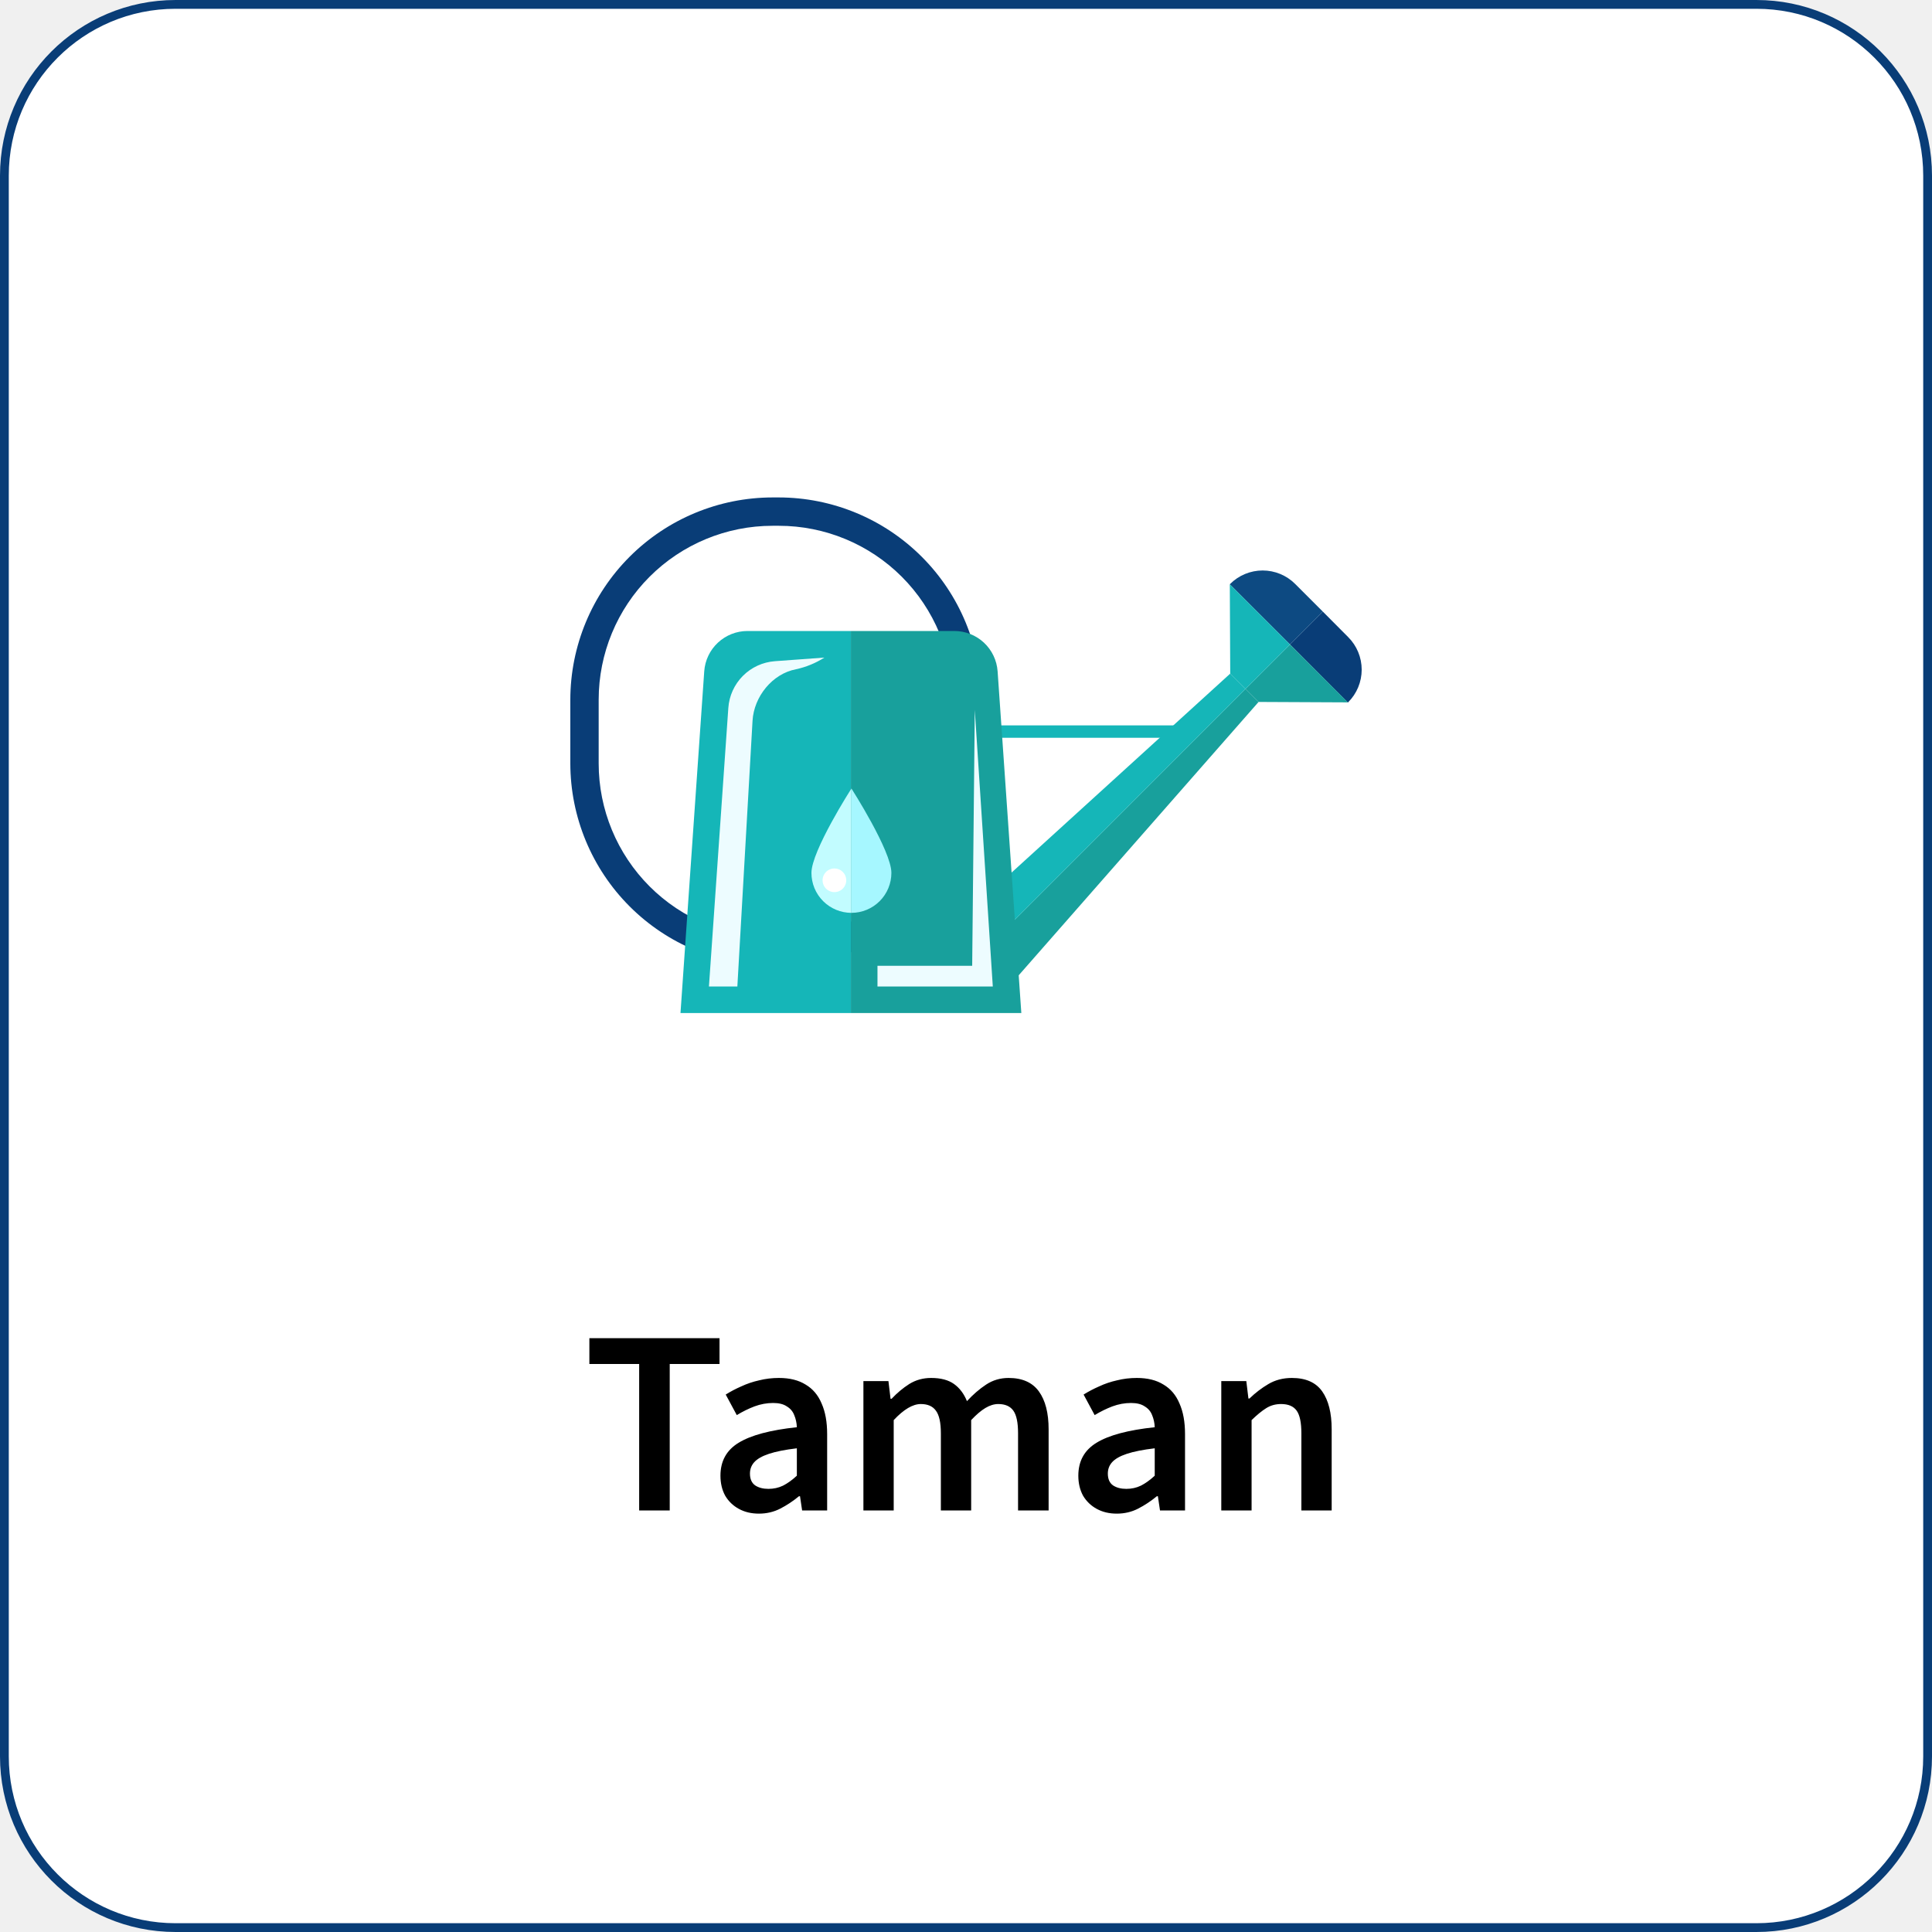
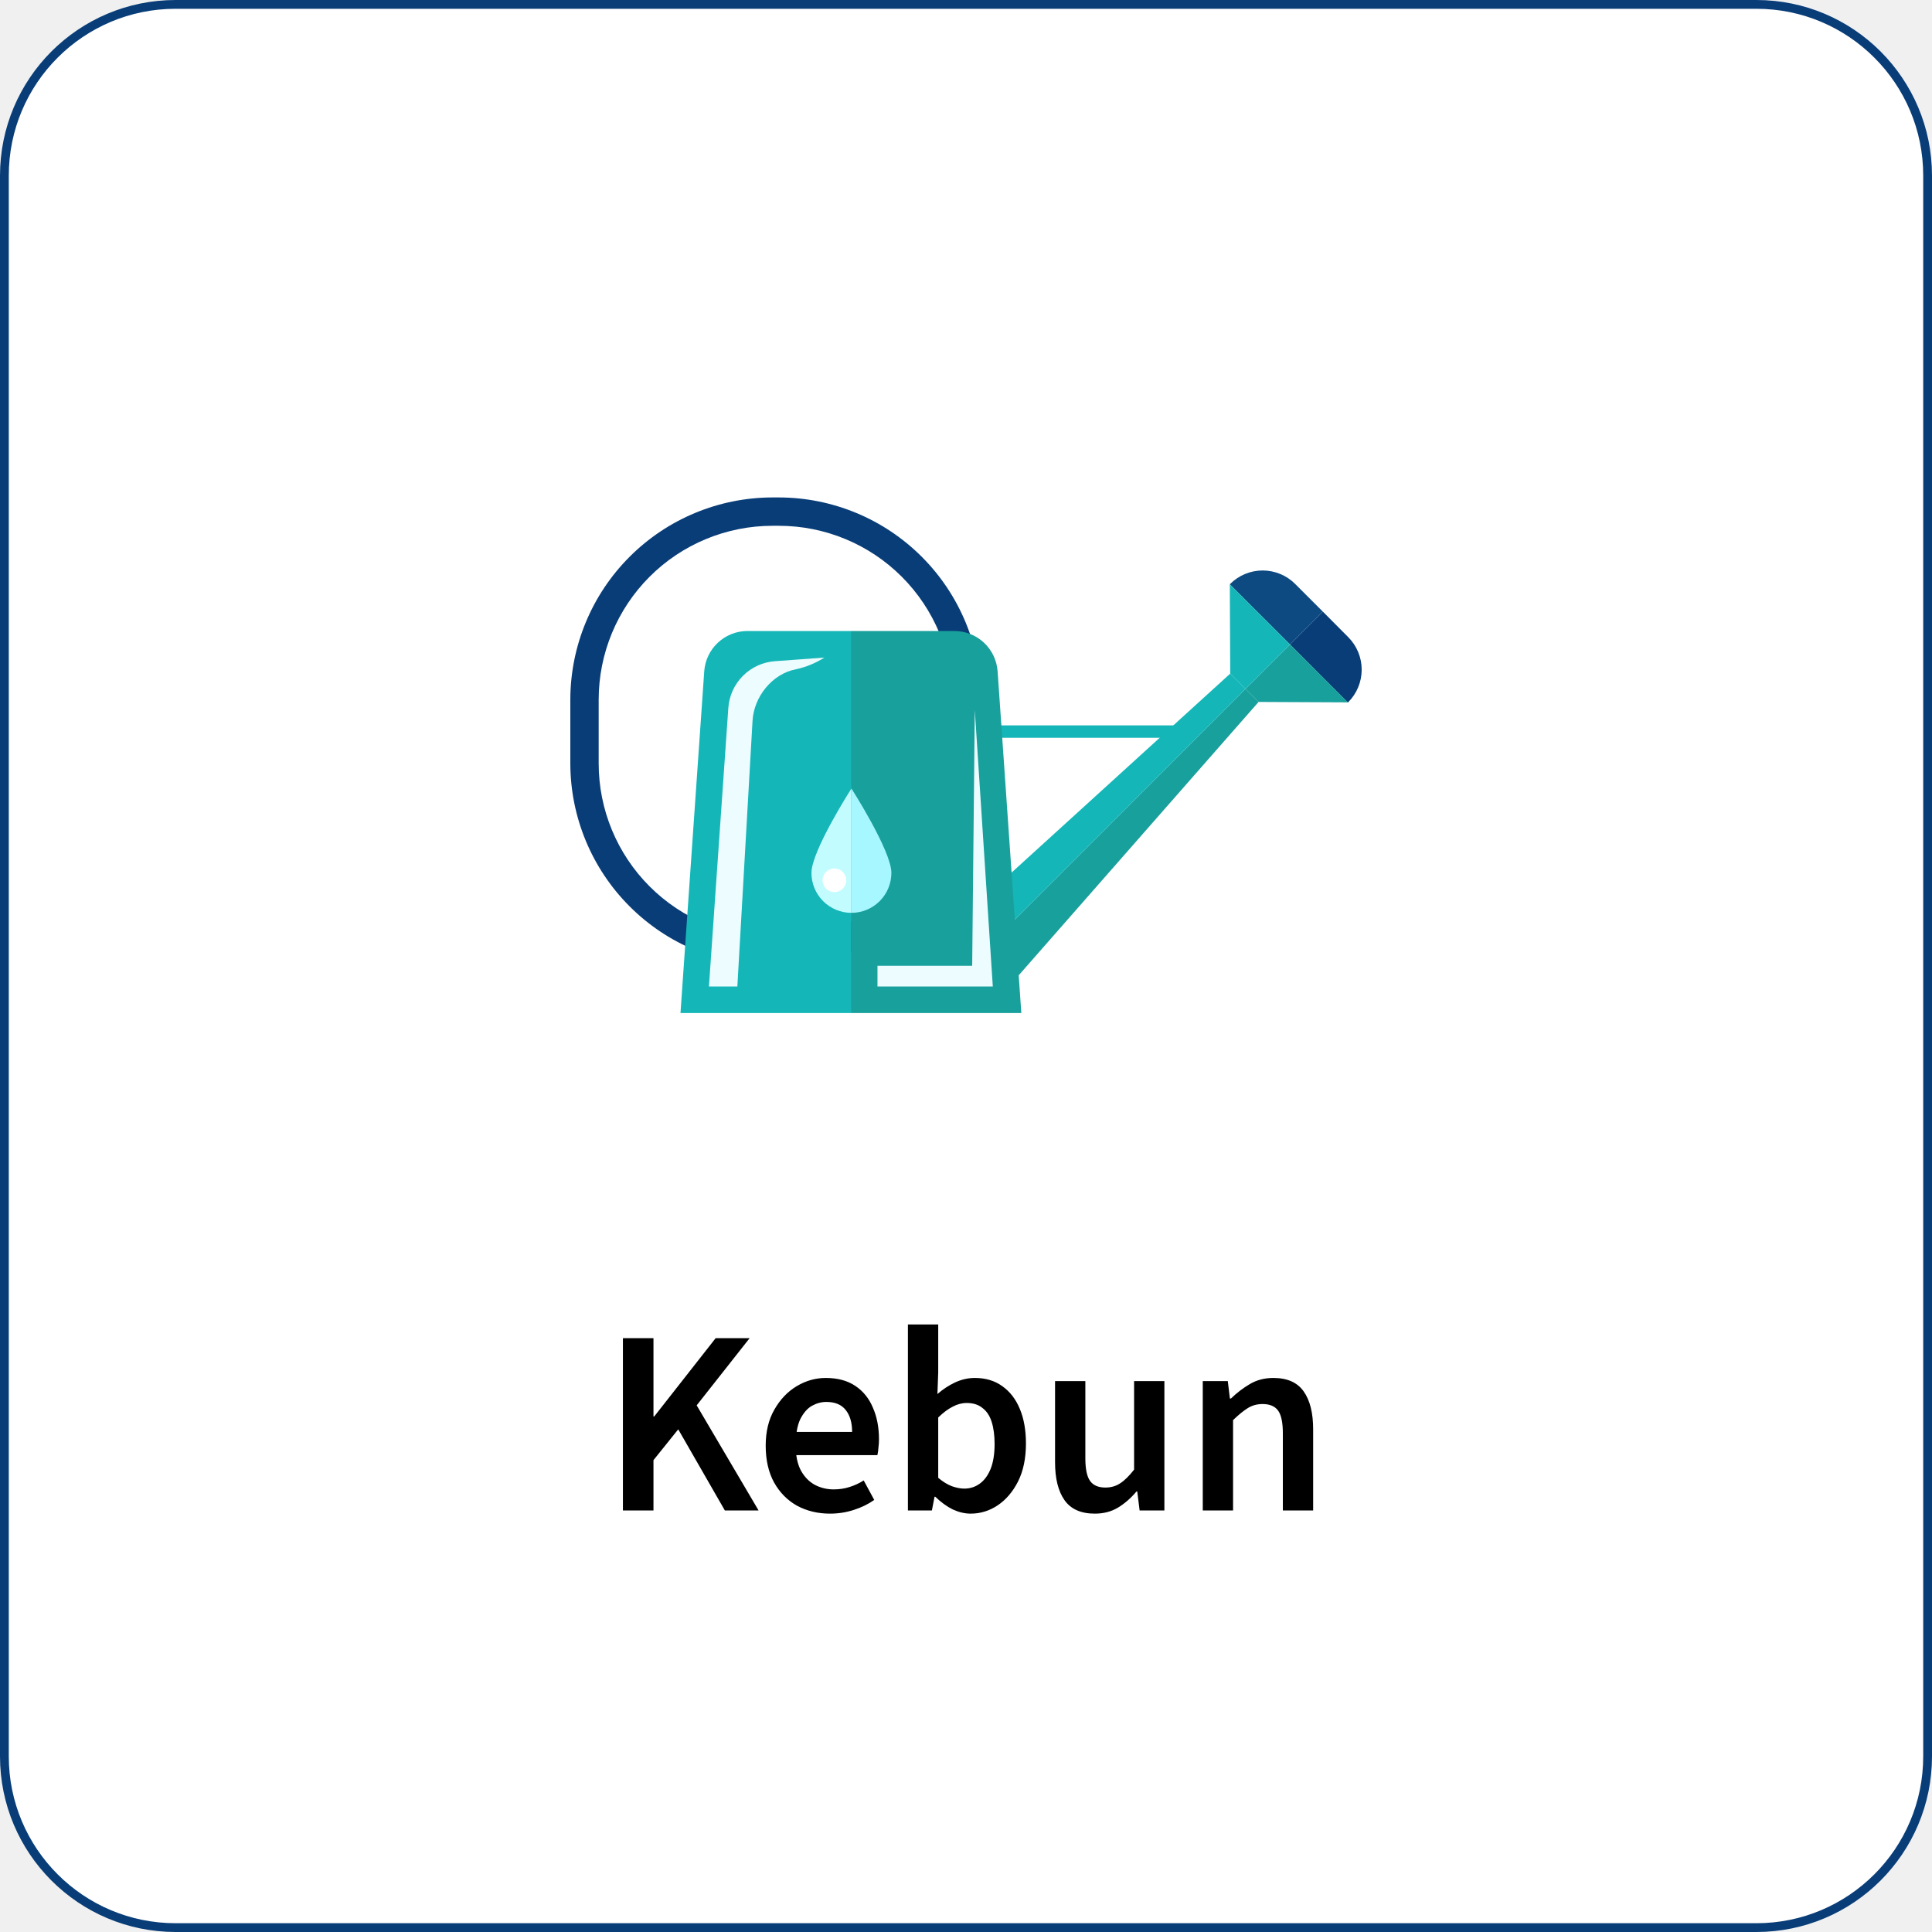
<svg xmlns="http://www.w3.org/2000/svg" width="220" height="220" viewBox="0 0 220 220" fill="none">
  <rect x="0.5" y="0.5" width="219" height="219" rx="19.5" fill="white" stroke="#093D77" />
-   <path d="M72.783 172V155.32H67.113V152.38H81.933V155.32H76.263V172H72.783ZM86.419 172.36C85.559 172.36 84.799 172.18 84.139 171.82C83.479 171.46 82.959 170.96 82.579 170.32C82.219 169.66 82.039 168.9 82.039 168.04C82.039 166.38 82.729 165.13 84.109 164.29C85.509 163.43 87.719 162.84 90.739 162.52C90.719 162.02 90.619 161.56 90.439 161.14C90.279 160.72 89.999 160.39 89.599 160.15C89.219 159.89 88.699 159.76 88.039 159.76C87.319 159.76 86.609 159.89 85.909 160.15C85.229 160.41 84.559 160.74 83.899 161.14L82.639 158.8C83.179 158.46 83.769 158.15 84.409 157.87C85.049 157.57 85.729 157.34 86.449 157.18C87.169 157 87.919 156.91 88.699 156.91C89.919 156.91 90.929 157.16 91.729 157.66C92.549 158.14 93.159 158.86 93.559 159.82C93.979 160.76 94.189 161.92 94.189 163.3V172H91.339L91.099 170.38H90.979C90.299 170.94 89.589 171.41 88.849 171.79C88.109 172.17 87.299 172.36 86.419 172.36ZM87.499 169.54C88.099 169.54 88.649 169.42 89.149 169.18C89.669 168.92 90.199 168.54 90.739 168.04V164.92C89.399 165.08 88.339 165.29 87.559 165.55C86.779 165.81 86.219 166.13 85.879 166.51C85.559 166.87 85.399 167.3 85.399 167.8C85.399 168.42 85.599 168.87 85.999 169.15C86.399 169.41 86.899 169.54 87.499 169.54ZM98.318 172V157.27H101.168L101.408 159.28H101.528C102.148 158.62 102.818 158.06 103.538 157.6C104.278 157.14 105.108 156.91 106.028 156.91C107.128 156.91 107.998 157.14 108.638 157.6C109.278 158.06 109.768 158.71 110.108 159.55C110.808 158.79 111.538 158.16 112.298 157.66C113.058 157.16 113.908 156.91 114.848 156.91C116.408 156.91 117.558 157.42 118.298 158.44C119.038 159.46 119.408 160.9 119.408 162.76V172H115.928V163.21C115.928 161.99 115.748 161.13 115.388 160.63C115.028 160.13 114.458 159.88 113.678 159.88C113.198 159.88 112.708 160.03 112.208 160.33C111.708 160.63 111.168 161.09 110.588 161.71V172H107.138V163.21C107.138 161.99 106.948 161.13 106.568 160.63C106.208 160.13 105.638 159.88 104.858 159.88C103.938 159.88 102.908 160.49 101.768 161.71V172H98.318ZM127.171 172.36C126.311 172.36 125.551 172.18 124.891 171.82C124.231 171.46 123.711 170.96 123.331 170.32C122.971 169.66 122.791 168.9 122.791 168.04C122.791 166.38 123.481 165.13 124.861 164.29C126.261 163.43 128.471 162.84 131.491 162.52C131.471 162.02 131.371 161.56 131.191 161.14C131.031 160.72 130.751 160.39 130.351 160.15C129.971 159.89 129.451 159.76 128.791 159.76C128.071 159.76 127.361 159.89 126.661 160.15C125.981 160.41 125.311 160.74 124.651 161.14L123.391 158.8C123.931 158.46 124.521 158.15 125.161 157.87C125.801 157.57 126.481 157.34 127.201 157.18C127.921 157 128.671 156.91 129.451 156.91C130.671 156.91 131.681 157.16 132.481 157.66C133.301 158.14 133.911 158.86 134.311 159.82C134.731 160.76 134.941 161.92 134.941 163.3V172H132.091L131.851 170.38H131.731C131.051 170.94 130.341 171.41 129.601 171.79C128.861 172.17 128.051 172.36 127.171 172.36ZM128.251 169.54C128.851 169.54 129.401 169.42 129.901 169.18C130.421 168.92 130.951 168.54 131.491 168.04V164.92C130.151 165.08 129.091 165.29 128.311 165.55C127.531 165.81 126.971 166.13 126.631 166.51C126.311 166.87 126.151 167.3 126.151 167.8C126.151 168.42 126.351 168.87 126.751 169.15C127.151 169.41 127.651 169.54 128.251 169.54ZM139.07 172V157.27H141.92L142.16 159.25H142.28C142.94 158.61 143.66 158.06 144.44 157.6C145.22 157.14 146.11 156.91 147.11 156.91C148.69 156.91 149.84 157.42 150.56 158.44C151.28 159.46 151.64 160.9 151.64 162.76V172H148.19V163.21C148.19 161.99 148.01 161.13 147.65 160.63C147.29 160.13 146.7 159.88 145.88 159.88C145.24 159.88 144.67 160.04 144.17 160.36C143.69 160.66 143.14 161.11 142.52 161.71V172H139.07Z" fill="black" />
+   <path d="M70.932 172V152.38H74.412V161.29H74.502L81.492 152.38H85.362L79.332 160.03L86.382 172H82.542L77.232 162.76L74.412 166.27V172H70.932ZM94.511 172.36C93.131 172.36 91.881 172.06 90.761 171.46C89.661 170.84 88.791 169.96 88.151 168.82C87.511 167.66 87.191 166.26 87.191 164.62C87.191 163.02 87.521 161.65 88.181 160.51C88.841 159.35 89.691 158.46 90.731 157.84C91.771 157.22 92.871 156.91 94.031 156.91C95.371 156.91 96.491 157.21 97.391 157.81C98.291 158.41 98.961 159.24 99.401 160.3C99.861 161.34 100.091 162.54 100.091 163.9C100.091 164.22 100.071 164.53 100.031 164.83C100.011 165.13 99.971 165.42 99.911 165.7H89.771V163.06H97.031C97.031 162 96.791 161.17 96.311 160.57C95.831 159.95 95.091 159.64 94.091 159.64C93.531 159.64 92.981 159.79 92.441 160.09C91.921 160.39 91.481 160.9 91.121 161.62C90.781 162.34 90.611 163.34 90.611 164.62C90.611 165.78 90.811 166.73 91.211 167.47C91.611 168.19 92.141 168.73 92.801 169.09C93.461 169.43 94.171 169.6 94.931 169.6C95.571 169.6 96.171 169.51 96.731 169.33C97.311 169.15 97.851 168.9 98.351 168.58L99.551 170.8C98.871 171.28 98.091 171.66 97.211 171.94C96.351 172.22 95.451 172.36 94.511 172.36ZM110.526 172.36C109.866 172.36 109.186 172.2 108.486 171.88C107.806 171.54 107.146 171.06 106.506 170.44H106.416L106.116 172H103.386V150.82H106.836V156.28L106.746 158.74C107.366 158.2 108.036 157.76 108.756 157.42C109.496 157.08 110.246 156.91 111.006 156.91C112.226 156.91 113.266 157.22 114.126 157.84C115.006 158.46 115.676 159.33 116.136 160.45C116.596 161.55 116.826 162.86 116.826 164.38C116.826 166.06 116.526 167.5 115.926 168.7C115.326 169.88 114.546 170.79 113.586 171.43C112.646 172.05 111.626 172.36 110.526 172.36ZM109.806 169.51C110.466 169.51 111.056 169.32 111.576 168.94C112.096 168.56 112.506 168 112.806 167.26C113.106 166.5 113.256 165.56 113.256 164.44C113.256 163.46 113.146 162.62 112.926 161.92C112.706 161.22 112.356 160.69 111.876 160.33C111.416 159.95 110.816 159.76 110.076 159.76C109.536 159.76 109.006 159.9 108.486 160.18C107.966 160.44 107.416 160.85 106.836 161.41V168.28C107.356 168.72 107.876 169.04 108.396 169.24C108.916 169.42 109.386 169.51 109.806 169.51ZM124.671 172.36C123.091 172.36 121.941 171.85 121.221 170.83C120.501 169.81 120.141 168.37 120.141 166.51V157.27H123.591V166.06C123.591 167.28 123.771 168.14 124.131 168.64C124.491 169.14 125.071 169.39 125.871 169.39C126.511 169.39 127.071 169.23 127.551 168.91C128.051 168.59 128.581 168.07 129.141 167.35V157.27H132.591V172H129.771L129.501 169.84H129.411C128.771 170.6 128.071 171.21 127.311 171.67C126.551 172.13 125.671 172.36 124.671 172.36ZM136.961 172V157.27H139.811L140.051 159.25H140.171C140.831 158.61 141.551 158.06 142.331 157.6C143.111 157.14 144.001 156.91 145.001 156.91C146.581 156.91 147.731 157.42 148.451 158.44C149.171 159.46 149.531 160.9 149.531 162.76V172H146.081V163.21C146.081 161.99 145.901 161.13 145.541 160.63C145.181 160.13 144.591 159.88 143.771 159.88C143.131 159.88 142.561 160.04 142.061 160.36C141.581 160.66 141.031 161.11 140.411 161.71V172H136.961Z" fill="black" />
  <path d="M88.68 59.872C93.933 59.872 98.97 61.958 102.685 65.672C106.399 69.386 108.487 74.423 108.488 79.676V86.932C108.488 92.185 106.401 97.224 102.686 100.938C98.972 104.653 93.933 106.74 88.68 106.74H87.976C82.723 106.739 77.686 104.652 73.972 100.937C70.258 97.222 68.172 92.185 68.172 86.932V79.676C68.172 74.424 70.258 69.386 73.972 65.672C77.686 61.959 82.724 59.872 87.976 59.872H88.68ZM88.68 56.644H87.976C81.869 56.65 76.015 59.079 71.697 63.397C67.379 67.715 64.95 73.57 64.944 79.676V86.932C64.95 93.039 67.379 98.894 71.697 103.213C76.014 107.531 81.869 109.961 87.976 109.968H88.68C94.787 109.962 100.643 107.533 104.962 103.214C109.28 98.895 111.709 93.04 111.716 86.932V79.676C111.708 73.569 109.279 67.715 104.96 63.397C100.642 59.079 94.787 56.65 88.68 56.644Z" fill="#093D77" />
  <path d="M136.008 82.6H110.756V84.012H136.008V82.6Z" fill="#15B6B8" />
  <path d="M150.636 69.648L146.896 73.388L153.484 80L153.524 79.96C154.506 78.977 155.058 77.645 155.058 76.256C155.058 74.867 154.506 73.534 153.524 72.552L150.636 69.648Z" fill="#093D77" />
  <path d="M150.636 69.648L147.484 66.496C146.998 66.009 146.42 65.623 145.785 65.36C145.149 65.097 144.468 64.961 143.78 64.961C143.092 64.961 142.411 65.097 141.775 65.36C141.14 65.623 140.562 66.009 140.076 66.496L140.04 66.532L146.896 73.388L150.636 69.648Z" fill="#0D4A82" />
  <path d="M141.832 78.448L143.316 79.932L153.484 79.98L146.896 73.388L141.832 78.448Z" fill="#18A09C" />
  <path d="M146.896 73.388L140.04 66.532L140.088 76.704L141.832 78.448L146.896 73.388Z" fill="#15B6B8" />
  <path d="M113.372 106.912L116 111.06L143.316 79.932L141.832 78.448L113.372 106.912Z" fill="#18A09C" />
  <path d="M140.088 76.704L111 103.172L113.372 106.912L141.832 78.448L140.088 76.704Z" fill="#15B6B8" />
  <path d="M80.192 76.448L77.488 115.356H96.892V71.852H85.116C83.866 71.853 82.663 72.328 81.749 73.181C80.835 74.034 80.279 75.201 80.192 76.448Z" fill="#15B6B8" />
  <path d="M93.872 74.88C92.885 75.511 91.793 75.961 90.648 76.208C87.944 76.716 85.848 79.332 85.692 82.08L83.964 112.332H80.728L82.936 80.616C83.031 79.239 83.619 77.943 84.592 76.965C85.566 75.987 86.86 75.393 88.236 75.292L93.872 74.88Z" fill="#EDFCFF" />
  <path d="M108.668 71.852H96.892V115.356H116.3L113.6 76.448C113.513 75.2 112.955 74.031 112.04 73.178C111.124 72.325 109.919 71.851 108.668 71.852Z" fill="#18A09C" />
  <path d="M113.052 112.332H99.92V109.976H110.704L111 80.836L113.052 112.332Z" fill="#EDFCFF" />
  <path d="M92.4 99.396C92.4 100.603 92.879 101.761 93.733 102.615C94.587 103.468 95.745 103.948 96.952 103.948V89.792C96.952 89.792 92.4 96.884 92.4 99.396Z" fill="#C2FCFF" />
  <path d="M96.956 89.792V103.948C98.163 103.947 99.319 103.467 100.172 102.613C101.025 101.76 101.504 100.603 101.504 99.396C101.504 96.884 96.956 89.792 96.956 89.792Z" fill="#A6F7FF" />
  <path d="M96.364 100.24C96.364 100.507 96.285 100.767 96.137 100.989C95.989 101.211 95.778 101.383 95.532 101.485C95.285 101.588 95.014 101.614 94.753 101.562C94.492 101.51 94.251 101.382 94.063 101.193C93.874 101.005 93.746 100.765 93.694 100.503C93.642 100.242 93.669 99.971 93.771 99.724C93.873 99.478 94.045 99.267 94.267 99.119C94.489 98.971 94.749 98.892 95.016 98.892C95.193 98.892 95.368 98.927 95.532 98.995C95.695 99.062 95.844 99.162 95.969 99.287C96.094 99.412 96.194 99.561 96.261 99.724C96.329 99.888 96.364 100.063 96.364 100.24Z" fill="white" />
</svg>
